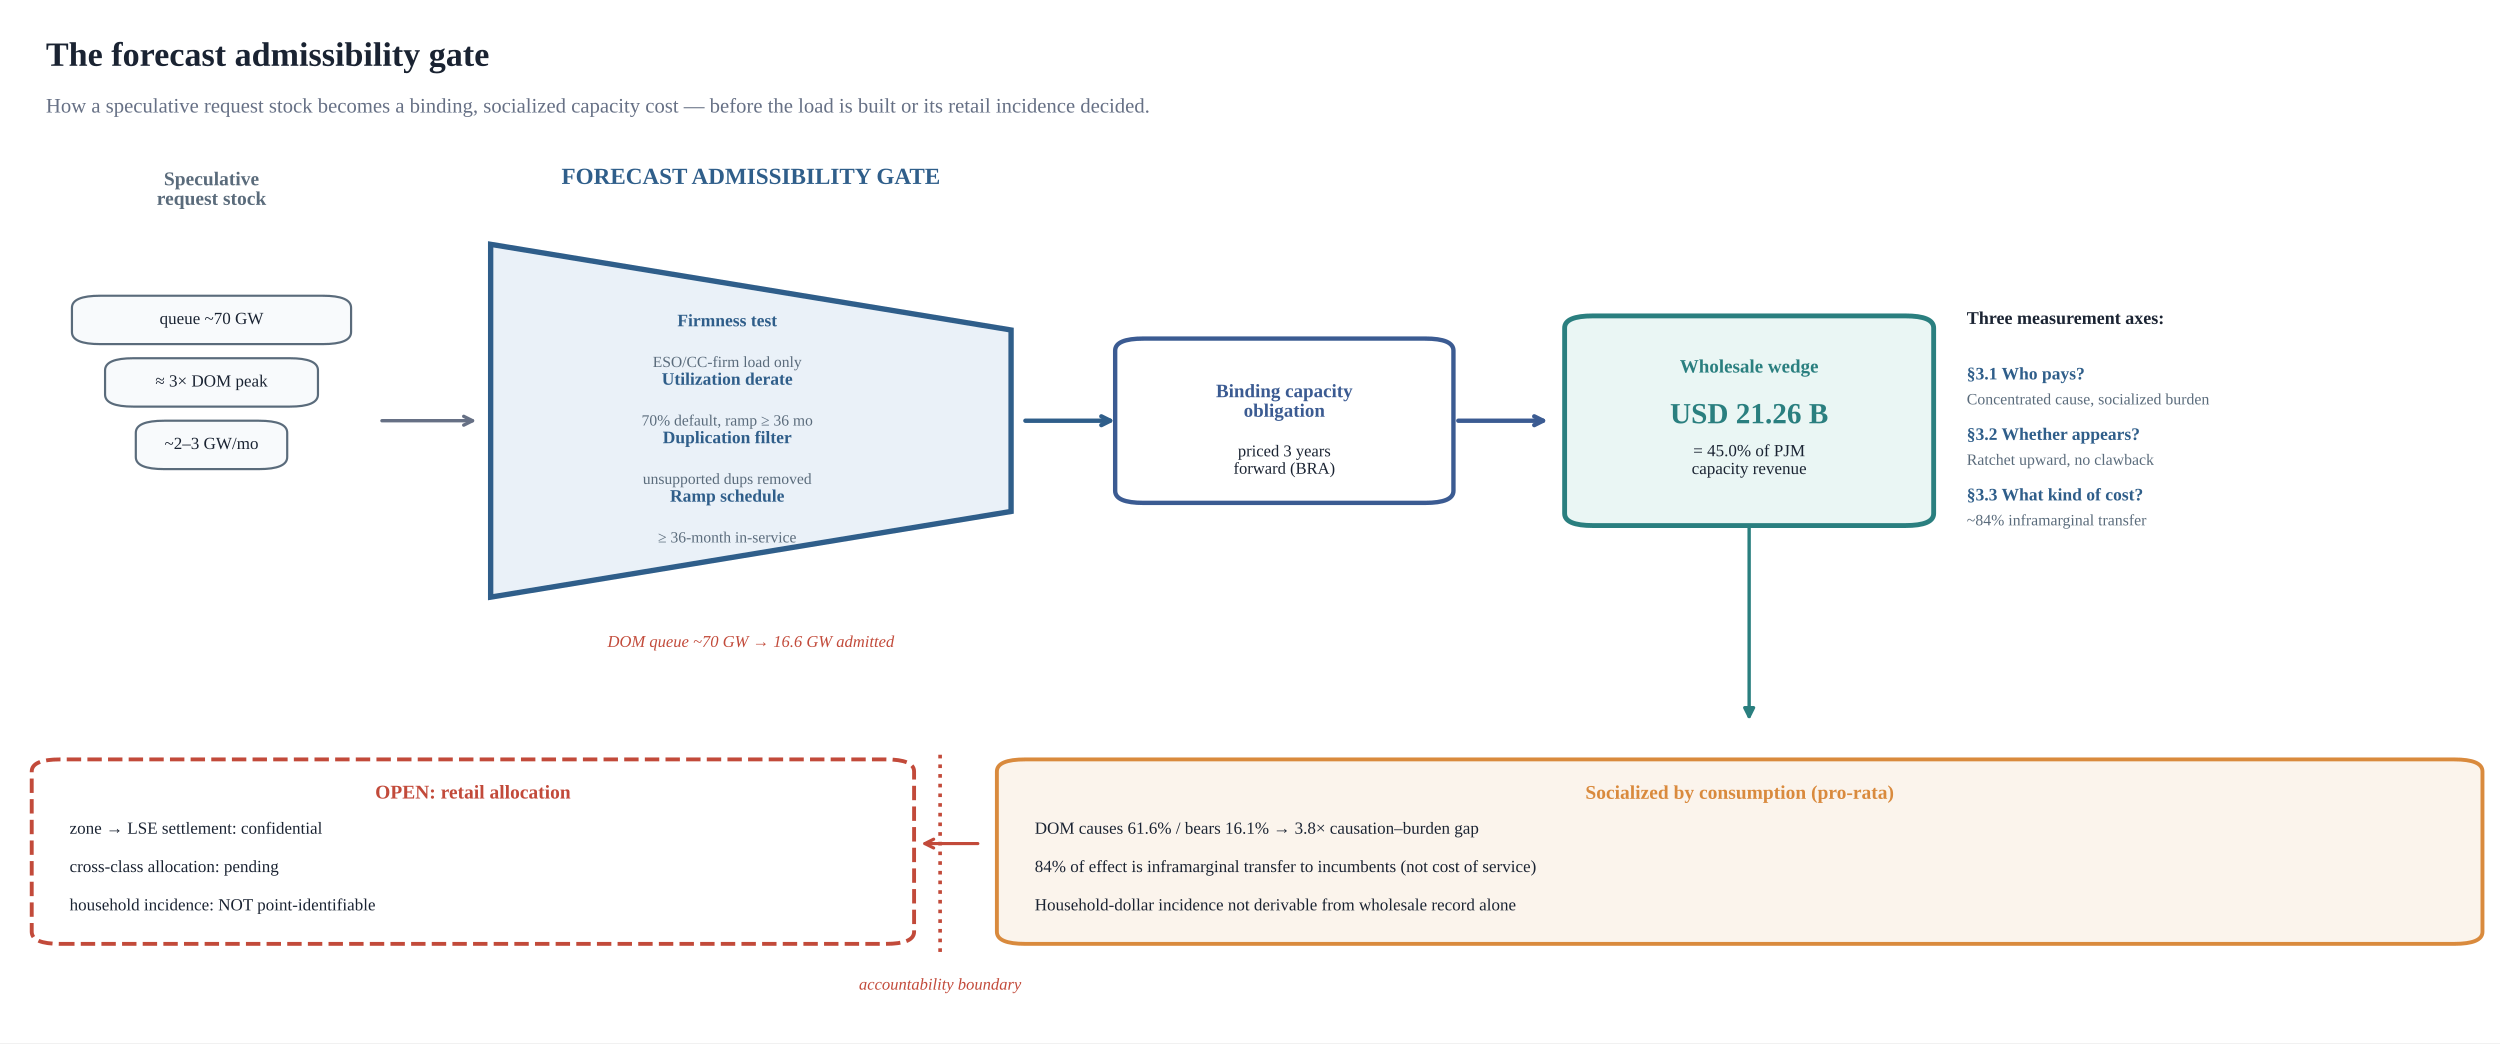
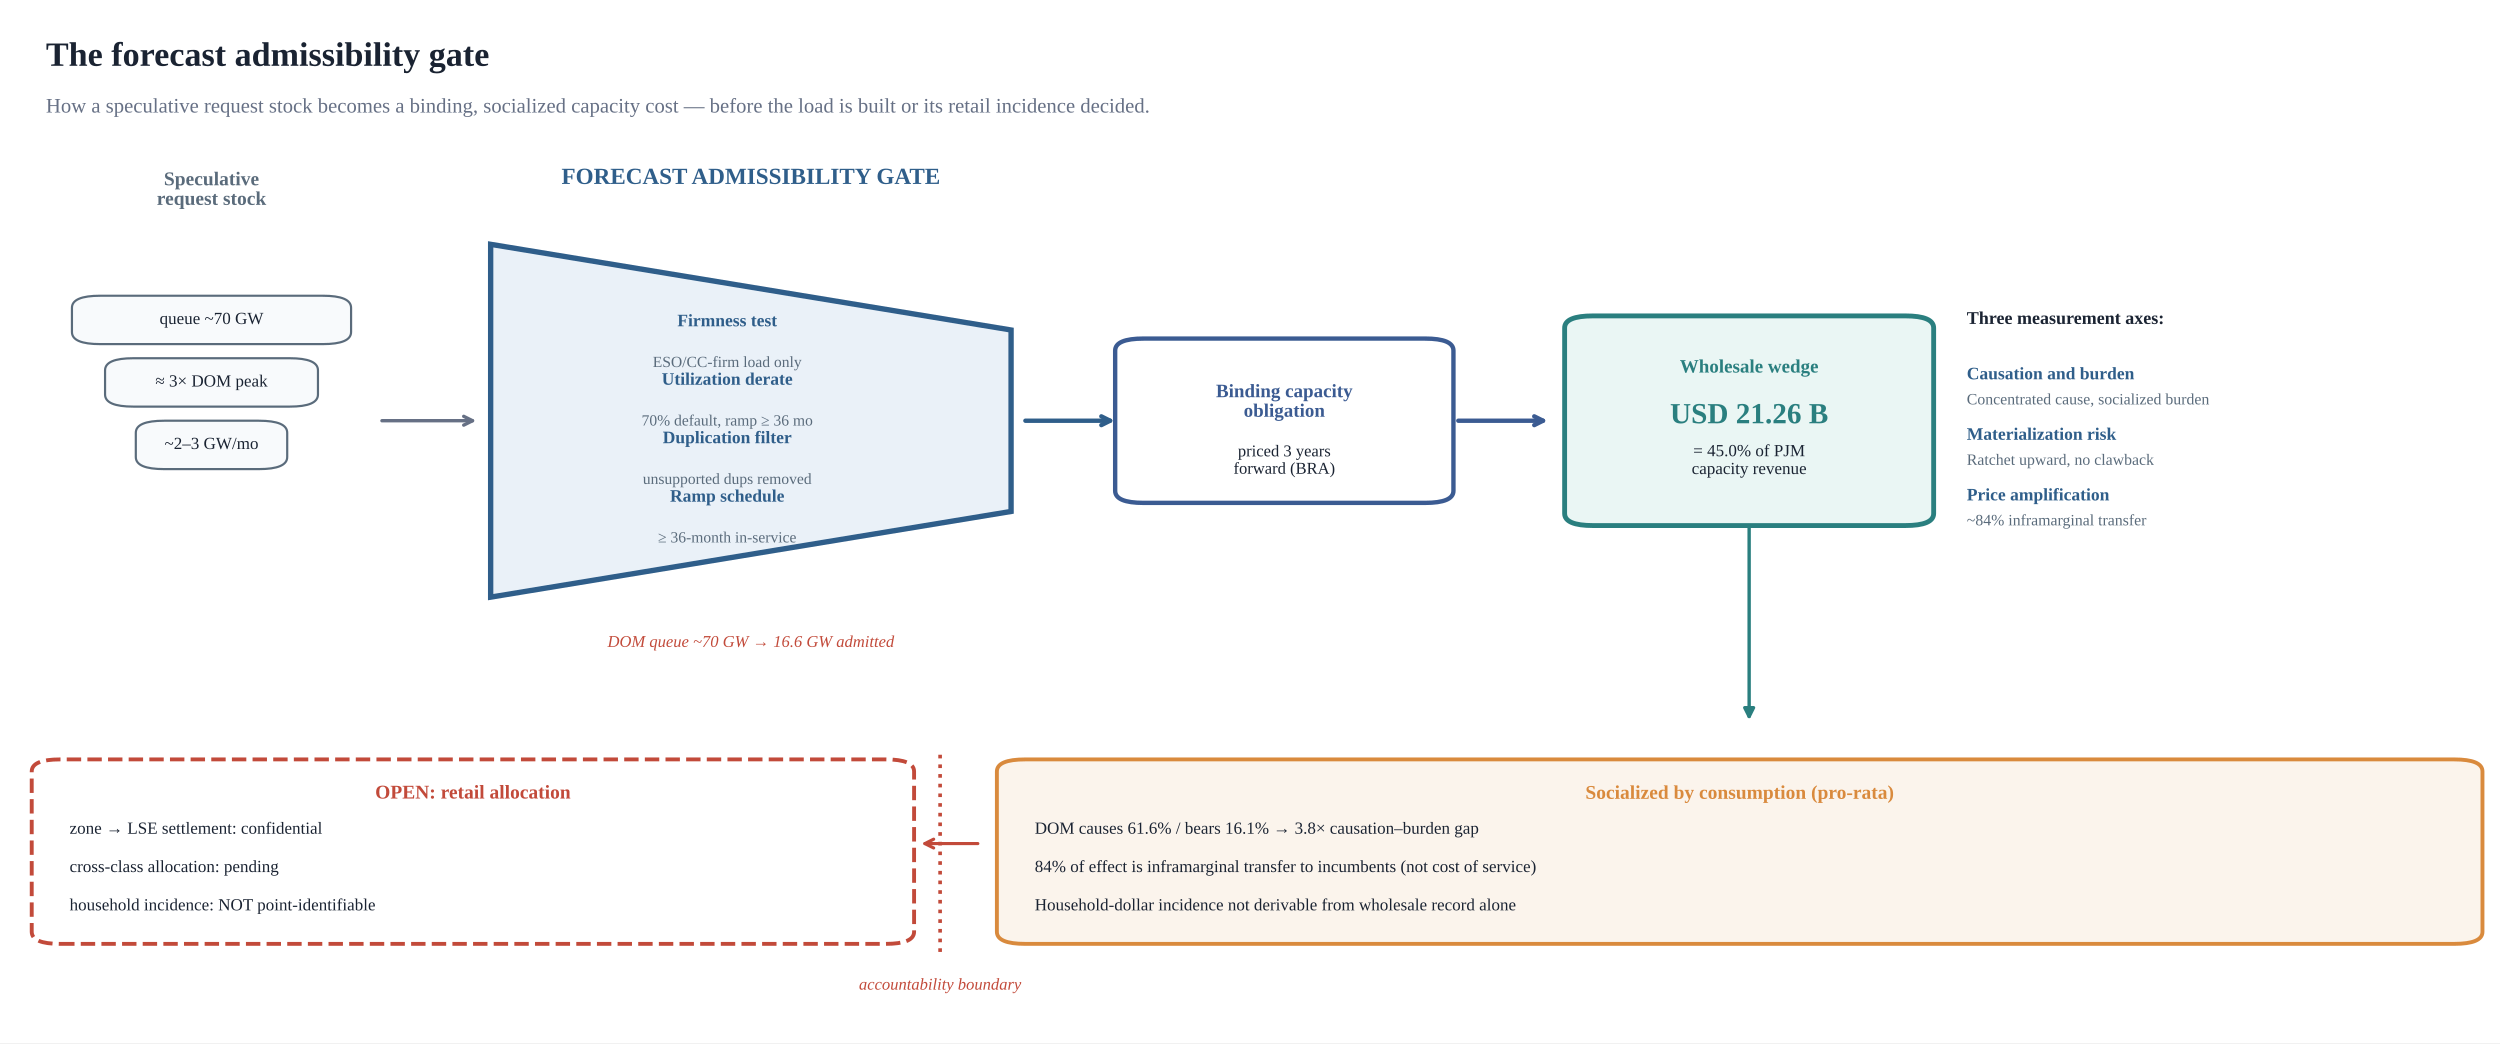
<svg xmlns="http://www.w3.org/2000/svg" width="1026.796pt" height="428.4pt" viewBox="0 0 1026.796 428.4" version="1.1">
  <defs>
    <style type="text/css">*{stroke-linejoin: round; stroke-linecap: butt}</style>
  </defs>
  <g id="figure_1">
    <g id="patch_1">
      <path d="M 0 428.4  L 1026.796 428.4  L 1026.796 -0  L 0 -0  z " style="fill: #ffffff" />
    </g>
    <g id="axes_1">
      <g id="patch_2">
        <path d="M 41.206 141.336  L 132.535 141.336  Q 144.194 141.336 144.194 136.368  L 144.194 126.432  Q 144.194 121.464 132.535 121.464  L 41.206 121.464  Q 29.547 121.464 29.547 126.432  L 29.547 136.368  Q 29.547 141.336 41.206 141.336  z " style="fill: #f8fafc; stroke: #5a6b7b; stroke-width: 0.9; stroke-linejoin: miter" />
      </g>
      <g id="patch_3">
        <path d="M 54.808 167.004  L 118.933 167.004  Q 130.592 167.004 130.592 162.036  L 130.592 152.1  Q 130.592 147.132 118.933 147.132  L 54.808 147.132  Q 43.149 147.132 43.149 152.1  L 43.149 162.036  Q 43.149 167.004 54.808 167.004  z " style="fill: #f8fafc; stroke: #5a6b7b; stroke-width: 0.9; stroke-linejoin: miter" />
      </g>
      <g id="patch_4">
        <path d="M 67.439 192.672  L 106.302 192.672  Q 117.961 192.672 117.961 187.704  L 117.961 177.768  Q 117.961 172.8 106.302 172.8  L 67.439 172.8  Q 55.779 172.8 55.779 177.768  L 55.779 187.704  Q 55.779 192.672 67.439 192.672  z " style="fill: #f8fafc; stroke: #5a6b7b; stroke-width: 0.9; stroke-linejoin: miter" />
      </g>
      <g id="patch_5">
        <path d="M 201.518 100.35  L 415.268 135.54  L 415.268 210.06  L 201.518 245.25  z " style="fill: #eaf1f8; stroke: #2f5e8a; stroke-width: 2.2; stroke-linejoin: miter" />
      </g>
      <g id="patch_6">
        <path d="M 469.677 206.541  L 585.296 206.541  Q 596.955 206.541 596.955 201.573  L 596.955 144.027  Q 596.955 139.059 585.296 139.059  L 469.677 139.059  Q 458.018 139.059 458.018 144.027  L 458.018 201.573  Q 458.018 206.541 469.677 206.541  z " style="fill: #ffffff; stroke: #3b5b92; stroke-width: 1.8; stroke-linejoin: miter" />
      </g>
      <g id="patch_7">
        <path d="M 654.279 215.856  L 782.529 215.856  Q 794.188 215.856 794.188 210.888  L 794.188 134.712  Q 794.188 129.744 782.529 129.744  L 654.279 129.744  Q 642.62 129.744 642.62 134.712  L 642.62 210.888  Q 642.62 215.856 654.279 215.856  z " style="fill: #eaf6f4; stroke: #2a7f7f; stroke-width: 2; stroke-linejoin: miter" />
      </g>
      <g id="patch_8">
        <path d="M 24.689 387.666  L 363.773 387.666  Q 375.432 387.666 375.432 382.698  L 375.432 316.872  Q 375.432 311.904 363.773 311.904  L 24.689 311.904  Q 13.03 311.904 13.03 316.872  L 13.03 382.698  Q 13.03 387.666 24.689 387.666  z " style="fill: #ffffff; stroke-dasharray: 5.92,2.56; stroke-dashoffset: 0; stroke: #c24a3a; stroke-width: 1.6; stroke-linejoin: miter" />
      </g>
      <g id="patch_9">
        <path d="M 421.097 387.666  L 1007.937 387.666  Q 1019.596 387.666 1019.596 382.698  L 1019.596 316.872  Q 1019.596 311.904 1007.937 311.904  L 421.097 311.904  Q 409.438 311.904 409.438 316.872  L 409.438 382.698  Q 409.438 387.666 421.097 387.666  z " style="fill: #fbf4ec; stroke: #d98a3d; stroke-width: 1.6; stroke-linejoin: miter" />
      </g>
      <g id="line2d_1">
        <path d="M 386.12 390.978  L 386.12 308.592  " style="fill: none; stroke-dasharray: 1.5,2.475; stroke-dashoffset: 0; stroke: #c24a3a; stroke-width: 1.5" />
      </g>
      <g id="text_1">
        <text style="font-weight: 700; font-size: 14px; font-family: 'Times New Roman', 'DejaVu Serif', serif; text-anchor: start; fill: #1a2332" x="18.859" y="27.039" transform="rotate(-0 18.85908 27.03937)">The forecast admissibility gate</text>
      </g>
      <g id="text_2">
        <text style="font-size: 8.5px; font-family: 'Times New Roman', 'DejaVu Serif', serif; text-anchor: start; fill: #667085" x="18.859" y="46.222" transform="rotate(-0 18.85908 46.22219)">How a speculative request stock becomes a binding, socialized capacity cost — before the load is built or its retail incidence decided.</text>
      </g>
      <g id="text_3">
        <text style="font-weight: 700; font-size: 8px; font-family: 'Times New Roman', 'DejaVu Serif', serif; fill: #5a6b7b" transform="translate(67.31597 76.0805)">Speculative</text>
        <text style="font-weight: 700; font-size: 8px; font-family: 'Times New Roman', 'DejaVu Serif', serif; fill: #5a6b7b" transform="translate(64.38722 84.14875)">request stock</text>
      </g>
      <g id="text_4">
        <text style="font-size: 7px; font-family: 'Times New Roman', 'DejaVu Serif', serif; text-anchor: middle; fill: #1a2332" x="86.87" y="133.082" transform="rotate(-0 86.87035 133.0816)">queue ~70 GW</text>
      </g>
      <g id="text_5">
        <text style="font-size: 7px; font-family: 'Times New Roman', 'DejaVu Serif', serif; text-anchor: middle; fill: #1a2332" x="86.87" y="158.75" transform="rotate(-0 86.87035 158.7496)">≈ 3× DOM peak</text>
      </g>
      <g id="text_6">
        <text style="font-size: 7px; font-family: 'Times New Roman', 'DejaVu Serif', serif; text-anchor: middle; fill: #1a2332" x="86.87" y="184.418" transform="rotate(-0 86.87035 184.4176)">~2–3 GW/mo</text>
      </g>
      <g id="patch_10">
        <path d="M 156.883 172.8  Q 176.255 172.8 194.062 172.8  " style="fill: none; stroke: #667085; stroke-width: 1.4; stroke-linecap: round" />
        <path d="M 190.462 171  L 194.062 172.8  L 190.462 174.6  " style="fill: none; stroke: #667085; stroke-width: 1.4; stroke-linecap: round" />
      </g>
      <g id="text_7">
        <text style="font-weight: 700; font-size: 9.5px; font-family: 'Times New Roman', 'DejaVu Serif', serif; text-anchor: middle; fill: #2f5e8a" x="308.393" y="75.548" transform="rotate(-0 308.3928 75.54789)">FORECAST ADMISSIBILITY GATE</text>
      </g>
      <g id="text_8">
        <text style="font-weight: 700; font-size: 7.2px; font-family: 'Times New Roman', 'DejaVu Serif', serif; text-anchor: middle; fill: #2f5e8a" x="298.677" y="134" transform="rotate(-0 298.6769 133.9999)">  Firmness test</text>
      </g>
      <g id="text_9">
        <text style="font-size: 6.4px; font-family: 'Times New Roman', 'DejaVu Serif', serif; text-anchor: middle; fill: #5a6b7b" x="298.677" y="150.748" transform="rotate(-0 298.6769 150.748)">ESO/CC-firm load only</text>
      </g>
      <g id="text_10">
        <text style="font-weight: 700; font-size: 7.2px; font-family: 'Times New Roman', 'DejaVu Serif', serif; text-anchor: middle; fill: #2f5e8a" x="298.677" y="158.012" transform="rotate(-0 298.6769 158.0119)">  Utilization derate</text>
      </g>
      <g id="text_11">
        <text style="font-size: 6.4px; font-family: 'Times New Roman', 'DejaVu Serif', serif; text-anchor: middle; fill: #5a6b7b" x="298.677" y="174.76" transform="rotate(-0 298.6769 174.76)">70% default, ramp ≥ 36 mo</text>
      </g>
      <g id="text_12">
        <text style="font-weight: 700; font-size: 7.2px; font-family: 'Times New Roman', 'DejaVu Serif', serif; text-anchor: middle; fill: #2f5e8a" x="298.677" y="182.024" transform="rotate(-0 298.6769 182.0239)">  Duplication filter</text>
      </g>
      <g id="text_13">
        <text style="font-size: 6.4px; font-family: 'Times New Roman', 'DejaVu Serif', serif; text-anchor: middle; fill: #5a6b7b" x="298.677" y="198.772" transform="rotate(-0 298.6769 198.772)">unsupported dups removed</text>
      </g>
      <g id="text_14">
        <text style="font-weight: 700; font-size: 7.2px; font-family: 'Times New Roman', 'DejaVu Serif', serif; text-anchor: middle; fill: #2f5e8a" x="298.677" y="206.036" transform="rotate(-0 298.6769 206.0359)">  Ramp schedule</text>
      </g>
      <g id="text_15">
        <text style="font-size: 6.4px; font-family: 'Times New Roman', 'DejaVu Serif', serif; text-anchor: middle; fill: #5a6b7b" x="298.677" y="222.784" transform="rotate(-0 298.6769 222.784)">≥ 36-month in-service</text>
      </g>
      <g id="text_16">
        <text style="font-style: italic; font-size: 6.8px; font-family: 'Times New Roman', 'DejaVu Serif', serif; text-anchor: middle; fill: #c24a3a" x="308.393" y="265.704" transform="rotate(-0 308.3928 265.7038)">DOM queue ~70 GW  →  16.6 GW admitted</text>
      </g>
      <g id="patch_11">
        <path d="M 421.151 172.8  Q 439.554 172.8 455.944 172.8  " style="fill: none; stroke: #2f5e8a; stroke-width: 1.8; stroke-linecap: round" />
        <path d="M 452.344 171  L 455.944 172.8  L 452.344 174.6  " style="fill: none; stroke: #2f5e8a; stroke-width: 1.8; stroke-linecap: round" />
      </g>
      <g id="text_17">
        <text style="font-weight: 700; font-size: 7.8px; font-family: 'Times New Roman', 'DejaVu Serif', serif; fill: #3b5b92" transform="translate(499.4233 163.1362)">Binding capacity</text>
        <text style="font-weight: 700; font-size: 7.8px; font-family: 'Times New Roman', 'DejaVu Serif', serif; fill: #3b5b92" transform="translate(510.7997 171.1636)">obligation</text>
      </g>
      <g id="text_18">
        <text style="font-size: 6.8px; font-family: 'Times New Roman', 'DejaVu Serif', serif; fill: #1a2332" transform="translate(508.417 187.4269)">priced 3 years</text>
        <text style="font-size: 6.8px; font-family: 'Times New Roman', 'DejaVu Serif', serif; fill: #1a2332" transform="translate(506.6198 194.5603)">forward (BRA)</text>
      </g>
      <g id="patch_12">
        <path d="M 598.952 172.8  Q 617.355 172.8 633.745 172.8  " style="fill: none; stroke: #3b5b92; stroke-width: 1.8; stroke-linecap: round" />
        <path d="M 630.145 171  L 633.745 172.8  L 630.145 174.6  " style="fill: none; stroke: #3b5b92; stroke-width: 1.8; stroke-linecap: round" />
      </g>
      <g id="text_19">
        <text style="font-weight: 700; font-size: 7.8px; font-family: 'Times New Roman', 'DejaVu Serif', serif; text-anchor: middle; fill: #2a7f7f" x="718.404" y="153.013" transform="rotate(-0 718.4036 153.013)">Wholesale wedge</text>
      </g>
      <g id="text_20">
        <text style="font-weight: 700; font-size: 12px; font-family: 'Times New Roman', 'DejaVu Serif', serif; text-anchor: middle; fill: #2a7f7f" x="718.404" y="173.834" transform="rotate(-0 718.4036 173.8337)">USD 21.26 B</text>
      </g>
      <g id="text_21">
        <text style="font-size: 7px; font-family: 'Times New Roman', 'DejaVu Serif', serif; fill: #1a2332" transform="translate(695.4283 187.37)">= 45.0% of PJM</text>
        <text style="font-size: 7px; font-family: 'Times New Roman', 'DejaVu Serif', serif; fill: #1a2332" transform="translate(694.7928 194.7001)">capacity revenue</text>
      </g>
      <g id="patch_13">
        <path d="M 718.404 216.198  Q 718.404 256.014 718.404 294.265  " style="fill: none; stroke: #2a7f7f; stroke-width: 1.4; stroke-linecap: round" />
        <path d="M 720.204 290.665  L 718.404 294.265  L 716.604 290.665  z " style="fill: #2a7f7f; stroke: #2a7f7f; stroke-width: 1.4; stroke-linecap: round" />
      </g>
      <g id="text_22">
        <text style="font-weight: 700; font-size: 7.4px; font-family: 'Times New Roman', 'DejaVu Serif', serif; text-anchor: start; fill: #1a2332" x="807.79" y="133.059" transform="rotate(-0 807.7898 133.0586)">Three measurement axes:</text>
      </g>
      <g id="text_23">
-         <text style="font-weight: 700; font-size: 7.2px; font-family: 'Times New Roman', 'DejaVu Serif', serif; text-anchor: start; fill: #2f5e8a" x="807.79" y="155.831" transform="rotate(-0 807.7898 155.8311)">§3.1 Who pays?</text>
+         <text style="font-weight: 700; font-size: 7.2px; font-family: 'Times New Roman', 'DejaVu Serif', serif; text-anchor: start; fill: #2f5e8a" x="807.79" y="155.784" transform="rotate(-0 807.7898 155.7838)">Causation and burden</text>
      </g>
      <g id="text_24">
        <text style="font-size: 6.5px; font-family: 'Times New Roman', 'DejaVu Serif', serif; text-anchor: start; fill: #5a6b7b" x="807.79" y="166.082" transform="rotate(-0 807.7898 166.0815)">Concentrated cause, socialized burden</text>
      </g>
      <g id="text_25">
-         <text style="font-weight: 700; font-size: 7.2px; font-family: 'Times New Roman', 'DejaVu Serif', serif; text-anchor: start; fill: #2f5e8a" x="807.79" y="180.671" transform="rotate(-0 807.7898 180.6711)">§3.2 Whether appears?</text>
+         <text style="font-weight: 700; font-size: 7.2px; font-family: 'Times New Roman', 'DejaVu Serif', serif; text-anchor: start; fill: #2f5e8a" x="807.79" y="180.624" transform="rotate(-0 807.7898 180.6238)">Materialization risk</text>
      </g>
      <g id="text_26">
        <text style="font-size: 6.5px; font-family: 'Times New Roman', 'DejaVu Serif', serif; text-anchor: start; fill: #5a6b7b" x="807.79" y="190.922" transform="rotate(-0 807.7898 190.9215)">Ratchet upward, no clawback</text>
      </g>
      <g id="text_27">
-         <text style="font-weight: 700; font-size: 7.2px; font-family: 'Times New Roman', 'DejaVu Serif', serif; text-anchor: start; fill: #2f5e8a" x="807.79" y="205.513" transform="rotate(-0 807.7898 205.5133)">§3.3 What kind of cost?</text>
+         <text style="font-weight: 700; font-size: 7.2px; font-family: 'Times New Roman', 'DejaVu Serif', serif; text-anchor: start; fill: #2f5e8a" x="807.79" y="205.52" transform="rotate(-0 807.7898 205.5201)">Price amplification</text>
      </g>
      <g id="text_28">
        <text style="font-size: 6.5px; font-family: 'Times New Roman', 'DejaVu Serif', serif; text-anchor: start; fill: #5a6b7b" x="807.79" y="215.755" transform="rotate(-0 807.7898 215.7554)">~84% inframarginal transfer</text>
      </g>
      <g id="text_29">
        <text style="font-style: italic; font-size: 6.8px; font-family: 'Times New Roman', 'DejaVu Serif', serif; text-anchor: middle; fill: #c24a3a" x="386.12" y="406.464" transform="rotate(-0 386.1199 406.4638)">accountability boundary</text>
      </g>
      <g id="text_30">
        <text style="font-weight: 700; font-size: 8px; font-family: 'Times New Roman', 'DejaVu Serif', serif; text-anchor: middle; fill: #c24a3a" x="194.231" y="327.966" transform="rotate(-0 194.231 327.9655)">OPEN: retail allocation</text>
      </g>
      <g id="text_31">
        <text style="font-size: 7px; font-family: 'Times New Roman', 'DejaVu Serif', serif; text-anchor: start; fill: #1a2332" x="28.575" y="342.433" transform="rotate(-0 28.57497 342.4326)">zone → LSE settlement: confidential</text>
      </g>
      <g id="text_32">
        <text style="font-size: 7px; font-family: 'Times New Roman', 'DejaVu Serif', serif; text-anchor: start; fill: #1a2332" x="28.575" y="358.165" transform="rotate(-0 28.57497 358.1646)">cross-class allocation: pending</text>
      </g>
      <g id="text_33">
        <text style="font-size: 7px; font-family: 'Times New Roman', 'DejaVu Serif', serif; text-anchor: start; fill: #1a2332" x="28.575" y="373.897" transform="rotate(-0 28.57497 373.8966)">household incidence: NOT point-identifiable</text>
      </g>
      <g id="patch_14">
        <path d="M 379.86 346.473  Q 390.006 346.473 401.606 346.473  " style="fill: none; stroke: #c24a3a; stroke-width: 1.3; stroke-linecap: round" />
        <path d="M 383.46 348.273  L 379.86 346.473  L 383.46 344.673  " style="fill: none; stroke: #c24a3a; stroke-width: 1.3; stroke-linecap: round" />
      </g>
      <g id="text_34">
        <text style="font-weight: 700; font-size: 8px; font-family: 'Times New Roman', 'DejaVu Serif', serif; text-anchor: middle; fill: #d98a3d" x="714.517" y="328.091" transform="rotate(-0 714.5172 328.0905)">Socialized by consumption (pro-rata)</text>
      </g>
      <g id="text_35">
        <text style="font-size: 7px; font-family: 'Times New Roman', 'DejaVu Serif', serif; text-anchor: start; fill: #1a2332" x="424.984" y="342.433" transform="rotate(-0 424.9835 342.4326)">DOM causes 61.6%  /  bears 16.1%  →  3.8× causation–burden gap</text>
      </g>
      <g id="text_36">
        <text style="font-size: 7px; font-family: 'Times New Roman', 'DejaVu Serif', serif; text-anchor: start; fill: #1a2332" x="424.984" y="358.165" transform="rotate(-0 424.9835 358.1646)">84% of effect is inframarginal transfer to incumbents (not cost of service)</text>
      </g>
      <g id="text_37">
        <text style="font-size: 7px; font-family: 'Times New Roman', 'DejaVu Serif', serif; text-anchor: start; fill: #1a2332" x="424.984" y="373.897" transform="rotate(-0 424.9835 373.8966)">Household-dollar incidence not derivable from wholesale record alone</text>
      </g>
    </g>
  </g>
</svg>
